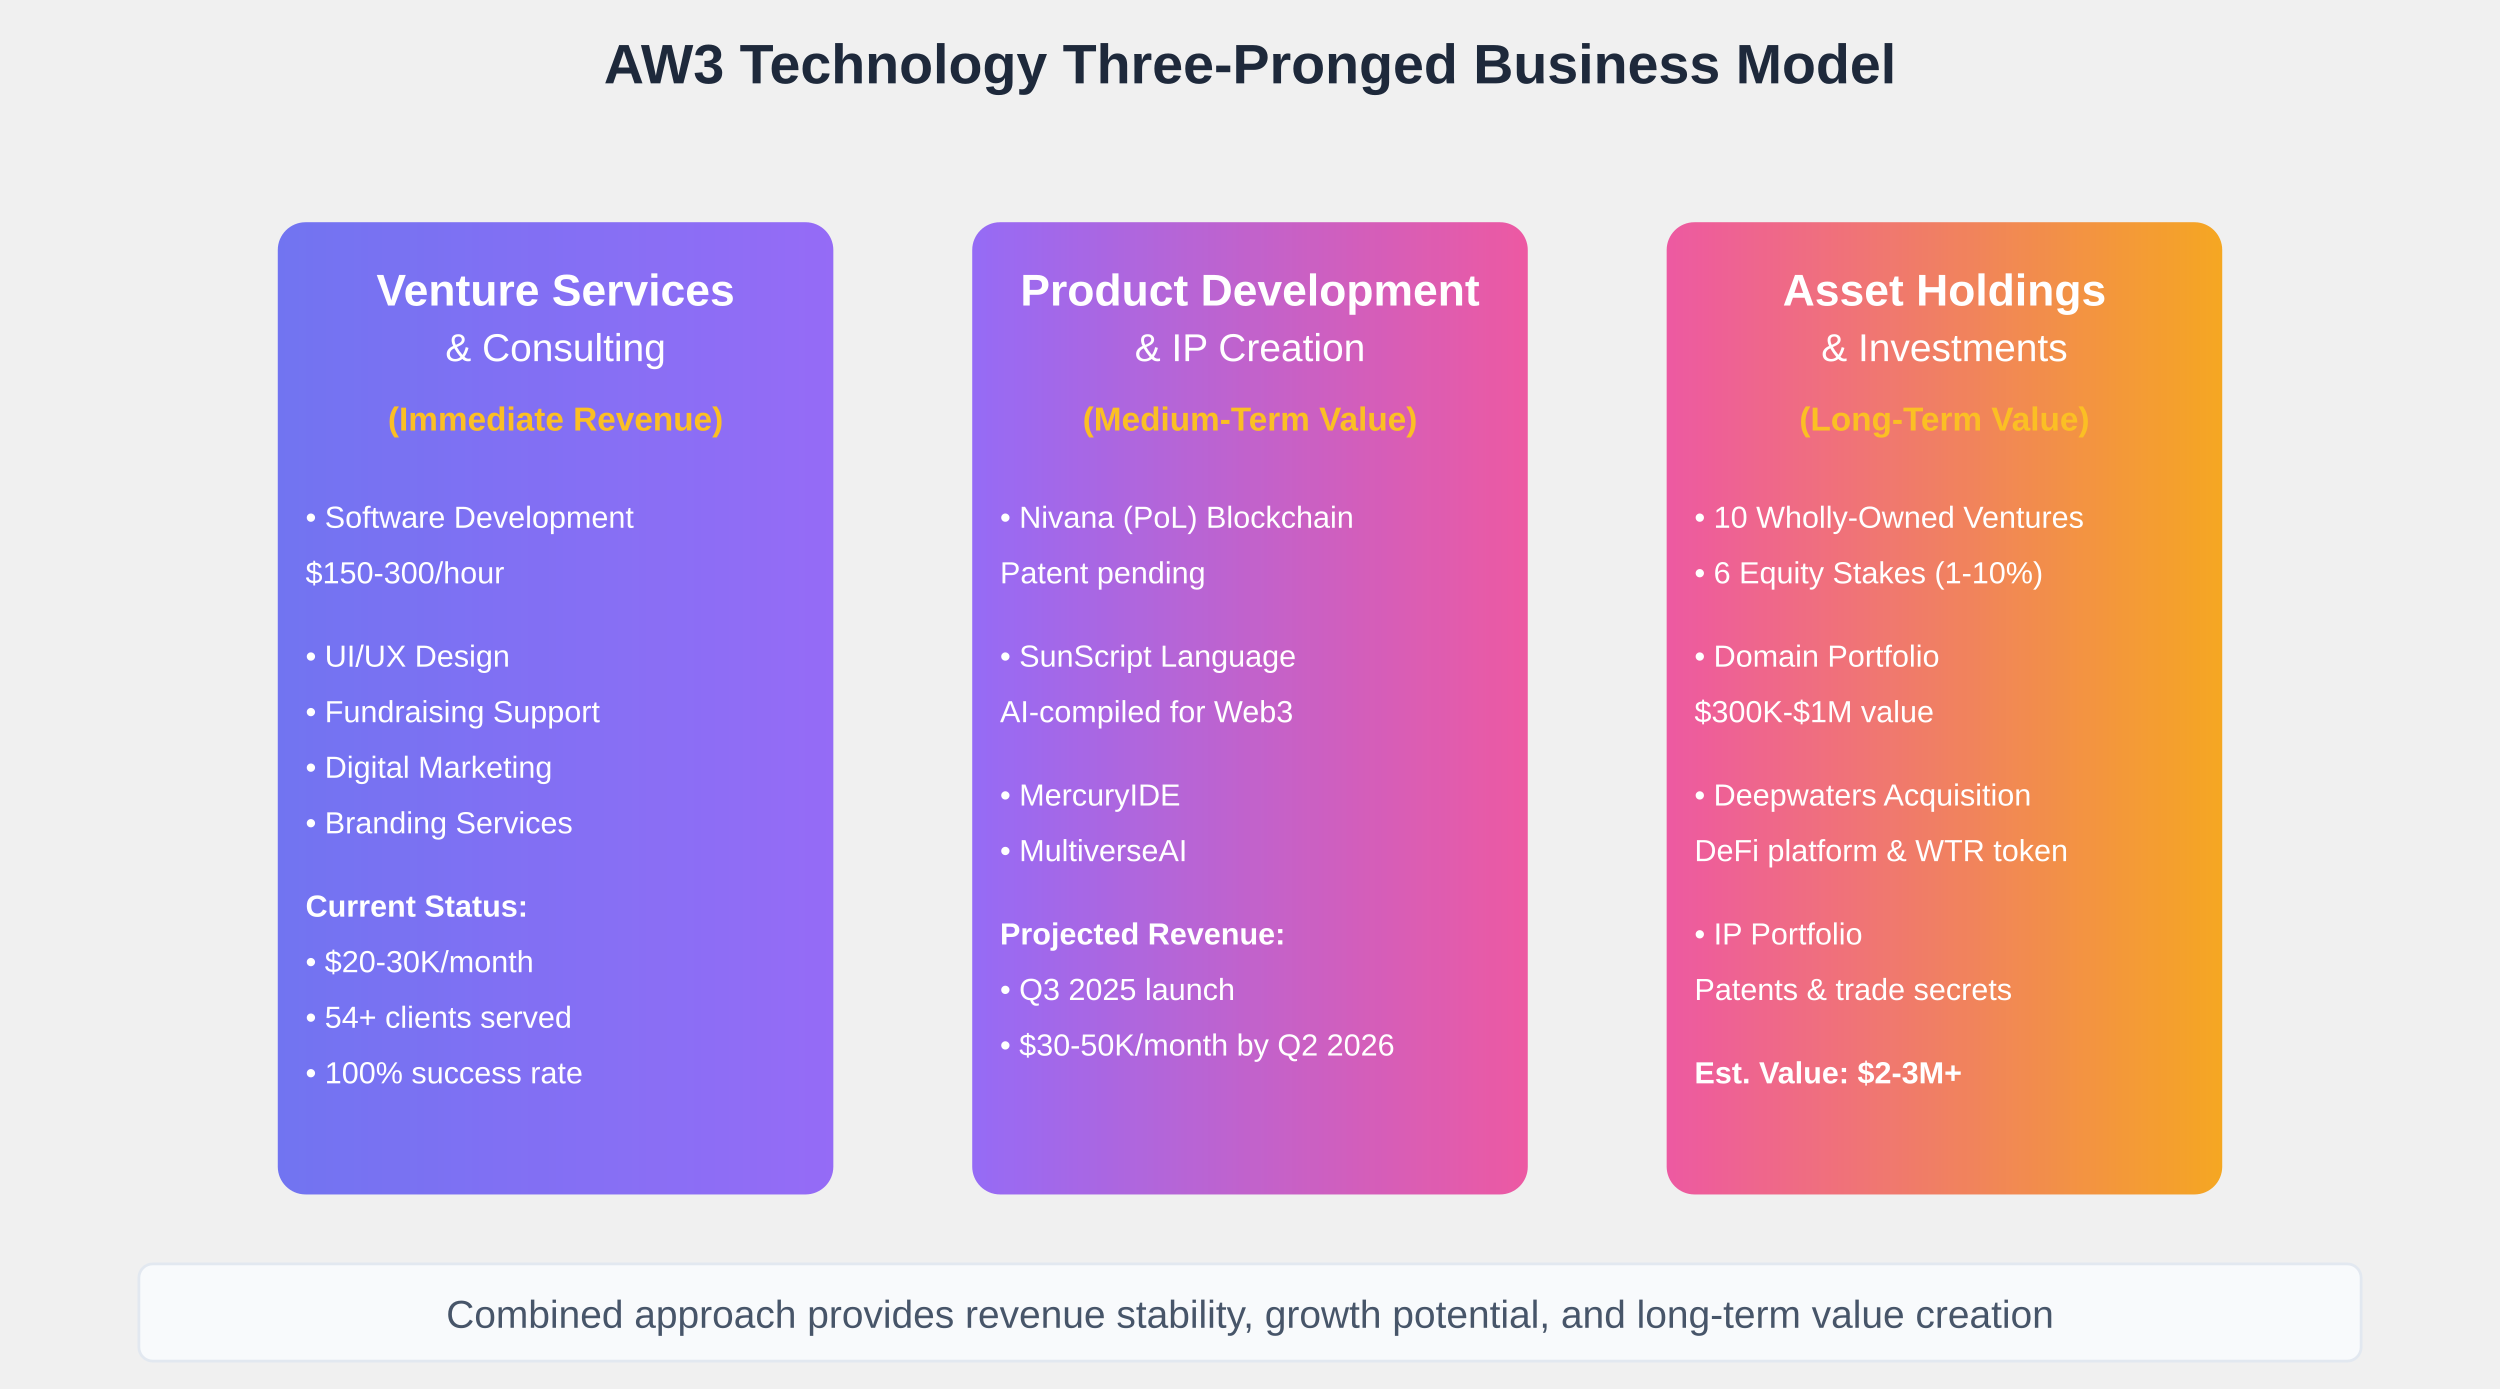
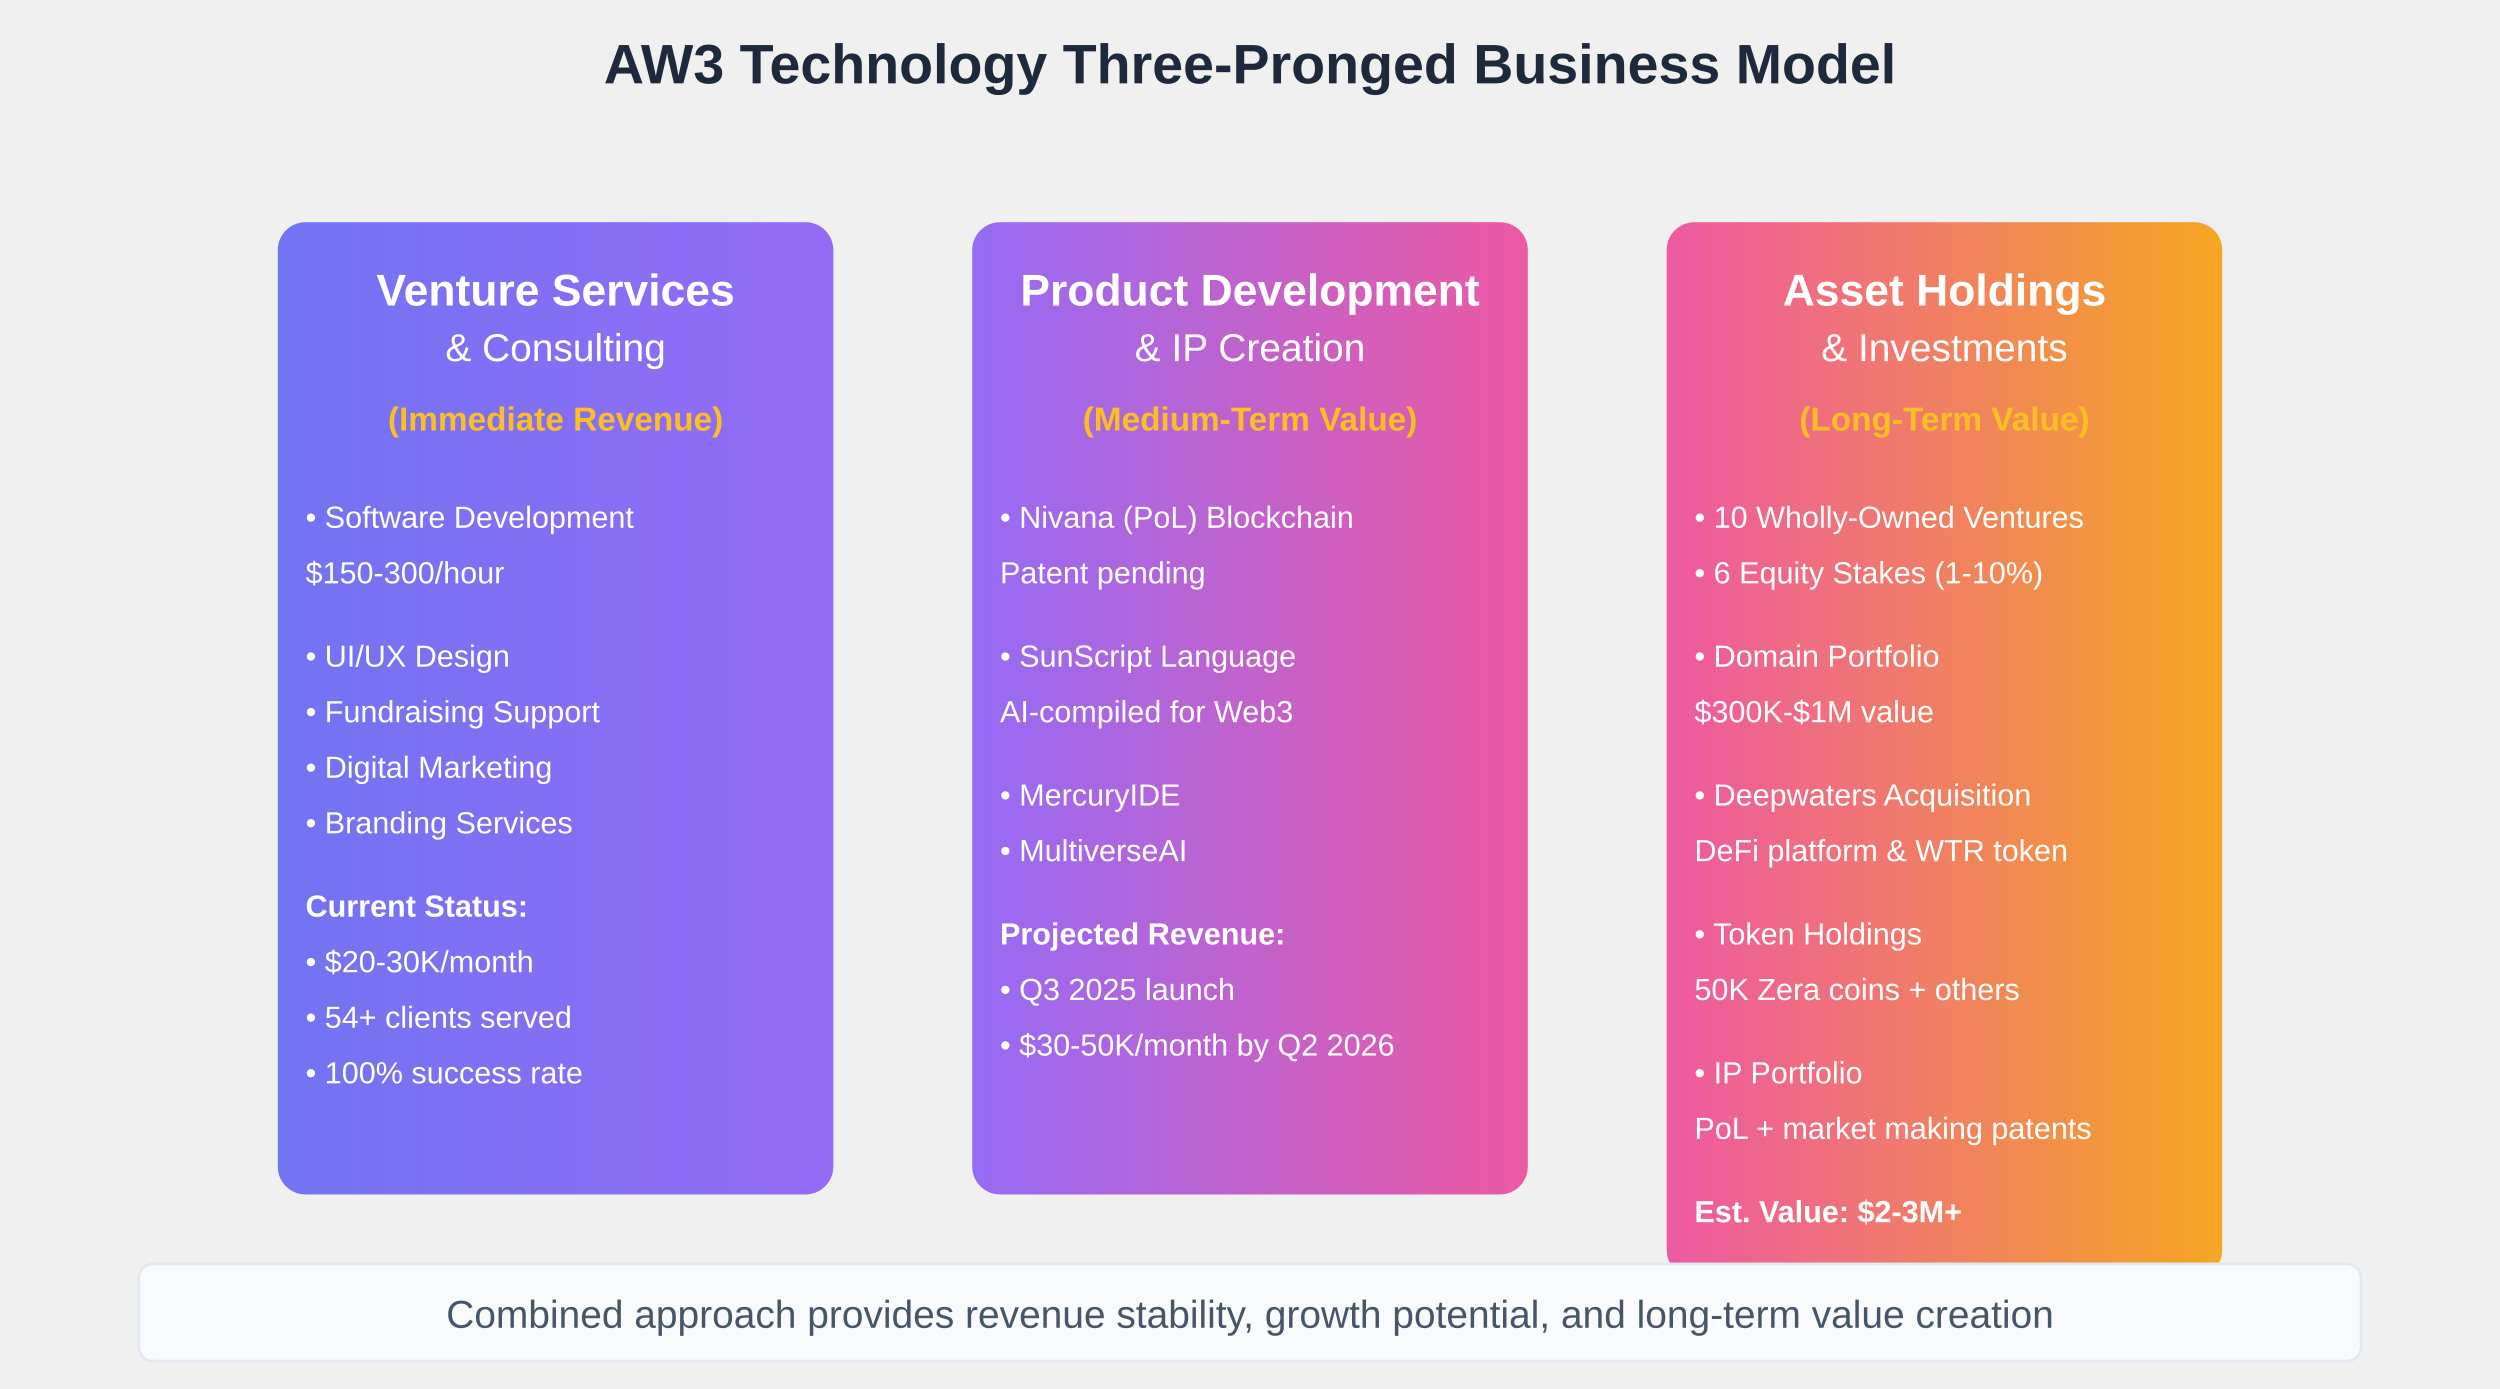
<svg xmlns="http://www.w3.org/2000/svg" viewBox="0 0 900 500">
  <defs>
    <linearGradient id="grad1" x1="0%" y1="0%" x2="100%" y2="0%">
      <stop offset="0%" style="stop-color:#6366f1;stop-opacity:1" />
      <stop offset="100%" style="stop-color:#8b5cf6;stop-opacity:1" />
    </linearGradient>
    <linearGradient id="grad2" x1="0%" y1="0%" x2="100%" y2="0%">
      <stop offset="0%" style="stop-color:#8b5cf6;stop-opacity:1" />
      <stop offset="100%" style="stop-color:#ec4899;stop-opacity:1" />
    </linearGradient>
    <linearGradient id="grad3" x1="0%" y1="0%" x2="100%" y2="0%">
      <stop offset="0%" style="stop-color:#ec4899;stop-opacity:1" />
      <stop offset="100%" style="stop-color:#f59e0b;stop-opacity:1" />
    </linearGradient>
  </defs>
  <text x="450" y="30" font-family="Arial, sans-serif" font-size="20" font-weight="bold" text-anchor="middle" fill="#1e293b">
    AW3 Technology Three-Pronged Business Model
  </text>
  <g transform="translate(100, 80)">
    <rect x="0" y="0" width="200" height="350" fill="url(#grad1)" rx="10" opacity="0.9" />
    <text x="100" y="30" font-family="Arial, sans-serif" font-size="16" font-weight="bold" text-anchor="middle" fill="white">
      Venture Services
    </text>
    <text x="100" y="50" font-family="Arial, sans-serif" font-size="14" text-anchor="middle" fill="white">
      &amp; Consulting
    </text>
    <text x="100" y="75" font-family="Arial, sans-serif" font-size="12" font-weight="bold" text-anchor="middle" fill="#fbbf24">
      (Immediate Revenue)
    </text>
    <g font-family="Arial, sans-serif" font-size="11" fill="white">
      <text x="10" y="110">• Software Development</text>
      <text x="10" y="130">  $150-300/hour</text>
      <text x="10" y="160">• UI/UX Design</text>
      <text x="10" y="180">• Fundraising Support</text>
      <text x="10" y="200">• Digital Marketing</text>
      <text x="10" y="220">• Branding Services</text>
      <text x="10" y="250" font-weight="bold">Current Status:</text>
      <text x="10" y="270">• $20-30K/month</text>
      <text x="10" y="290">• 54+ clients served</text>
      <text x="10" y="310">• 100% success rate</text>
    </g>
  </g>
  <g transform="translate(350, 80)">
    <rect x="0" y="0" width="200" height="350" fill="url(#grad2)" rx="10" opacity="0.9" />
    <text x="100" y="30" font-family="Arial, sans-serif" font-size="16" font-weight="bold" text-anchor="middle" fill="white">
      Product Development
    </text>
    <text x="100" y="50" font-family="Arial, sans-serif" font-size="14" text-anchor="middle" fill="white">
      &amp; IP Creation
    </text>
    <text x="100" y="75" font-family="Arial, sans-serif" font-size="12" font-weight="bold" text-anchor="middle" fill="#fbbf24">
      (Medium-Term Value)
    </text>
    <g font-family="Arial, sans-serif" font-size="11" fill="white">
      <text x="10" y="110">• Nivana (PoL) Blockchain</text>
      <text x="10" y="130">  Patent pending</text>
      <text x="10" y="160">• SunScript Language</text>
      <text x="10" y="180">  AI-compiled for Web3</text>
      <text x="10" y="210">• MercuryIDE</text>
      <text x="10" y="230">• MultiverseAI</text>
      <text x="10" y="260" font-weight="bold">Projected Revenue:</text>
      <text x="10" y="280">• Q3 2025 launch</text>
      <text x="10" y="300">• $30-50K/month by Q2 2026</text>
    </g>
  </g>
  <g transform="translate(600, 80)">
-     <rect x="0" y="0" width="200" height="350" fill="url(#grad3)" rx="10" opacity="0.9" />
+     <rect x="0" y="0" width="200" height="380" fill="url(#grad3)" rx="10" opacity="0.9" />
    <text x="100" y="30" font-family="Arial, sans-serif" font-size="16" font-weight="bold" text-anchor="middle" fill="white">
      Asset Holdings
    </text>
    <text x="100" y="50" font-family="Arial, sans-serif" font-size="14" text-anchor="middle" fill="white">
      &amp; Investments
    </text>
    <text x="100" y="75" font-family="Arial, sans-serif" font-size="12" font-weight="bold" text-anchor="middle" fill="#fbbf24">
      (Long-Term Value)
    </text>
    <g font-family="Arial, sans-serif" font-size="11" fill="white">
      <text x="10" y="110">• 10 Wholly-Owned Ventures</text>
      <text x="10" y="130">• 6 Equity Stakes (1-10%)</text>
      <text x="10" y="160">• Domain Portfolio</text>
      <text x="10" y="180">  $300K-$1M value</text>
      <text x="10" y="210">• Deepwaters Acquisition</text>
      <text x="10" y="230">  DeFi platform &amp; WTR token</text>
-       <text x="10" y="260">• IP Portfolio</text>
-       <text x="10" y="280">  Patents &amp; trade secrets</text>
-       <text x="10" y="310" font-weight="bold">Est. Value: $2-3M+</text>
+       <text x="10" y="260">• Token Holdings</text>
+       <text x="10" y="280">  50K Zera coins + others</text>
+       <text x="10" y="310">• IP Portfolio</text>
+       <text x="10" y="330">  PoL + market making patents</text>
+       <text x="10" y="360" font-weight="bold">Est. Value: $2-3M+</text>
    </g>
  </g>
  <rect x="50" y="455" width="800" height="35" fill="#f8fafc" stroke="#e2e8f0" rx="5" />
  <text x="450" y="478" font-family="Arial, sans-serif" font-size="14" text-anchor="middle" fill="#475569">
    Combined approach provides revenue stability, growth potential, and long-term value creation
  </text>
</svg>
